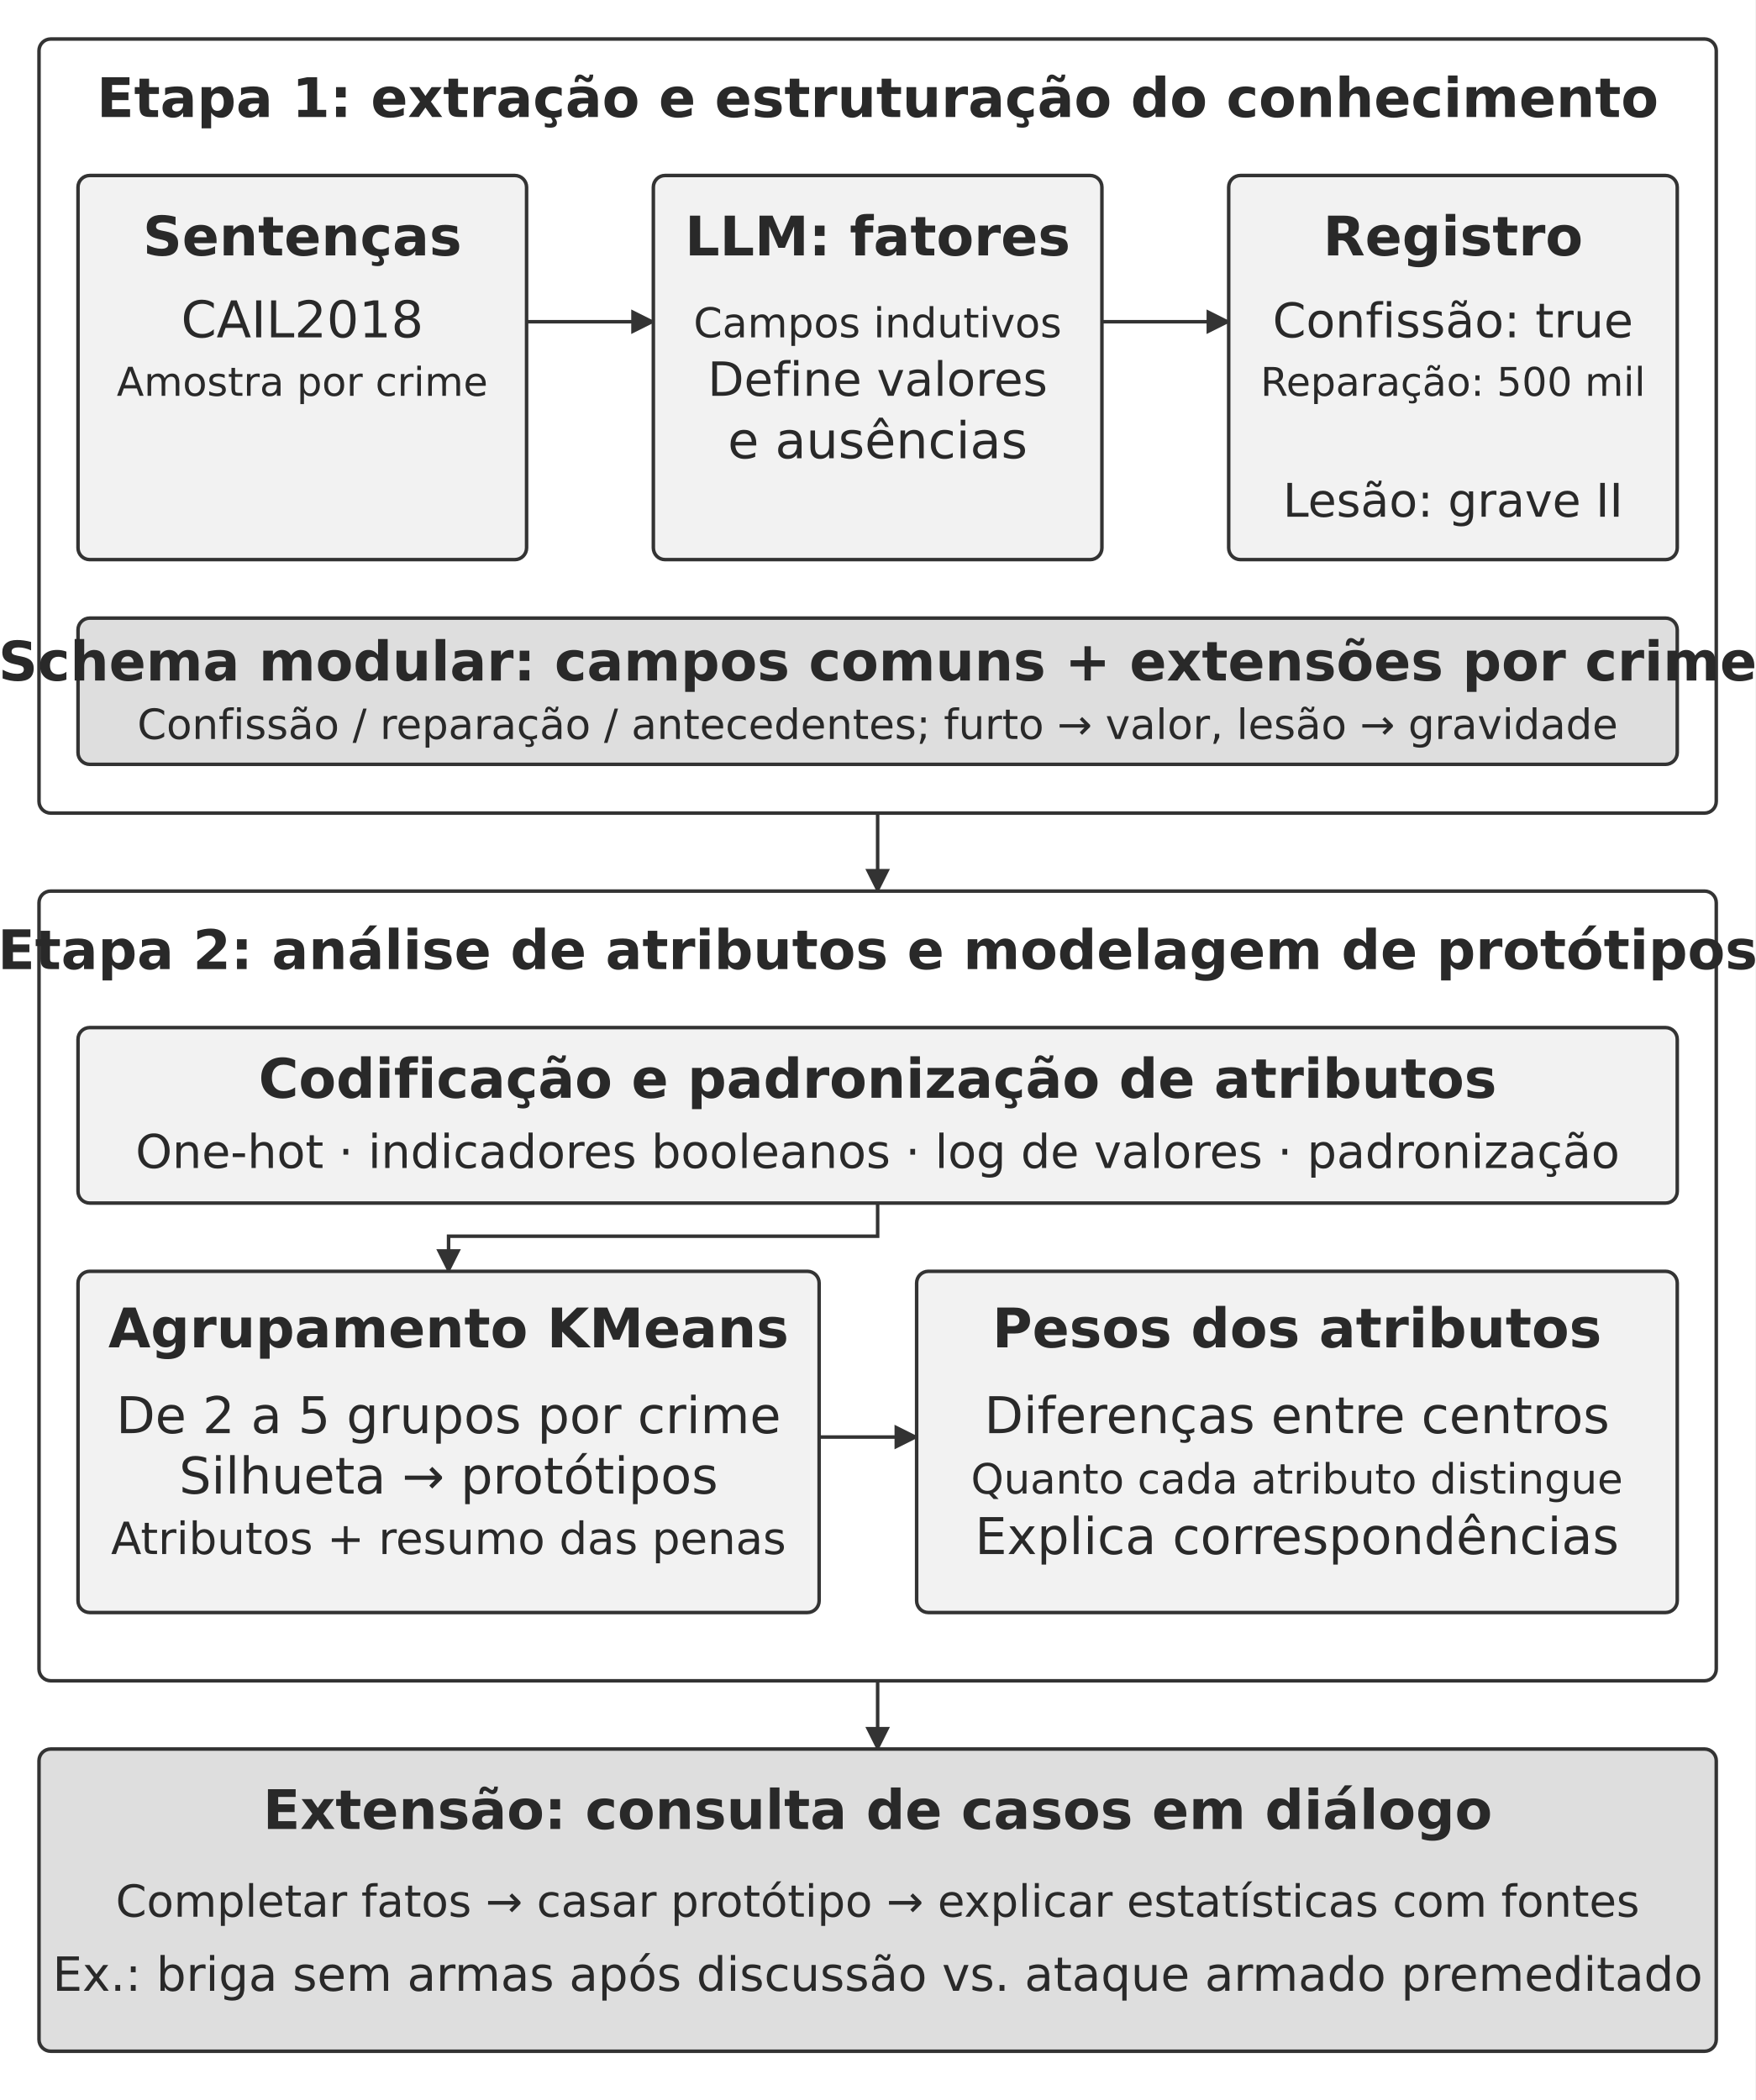
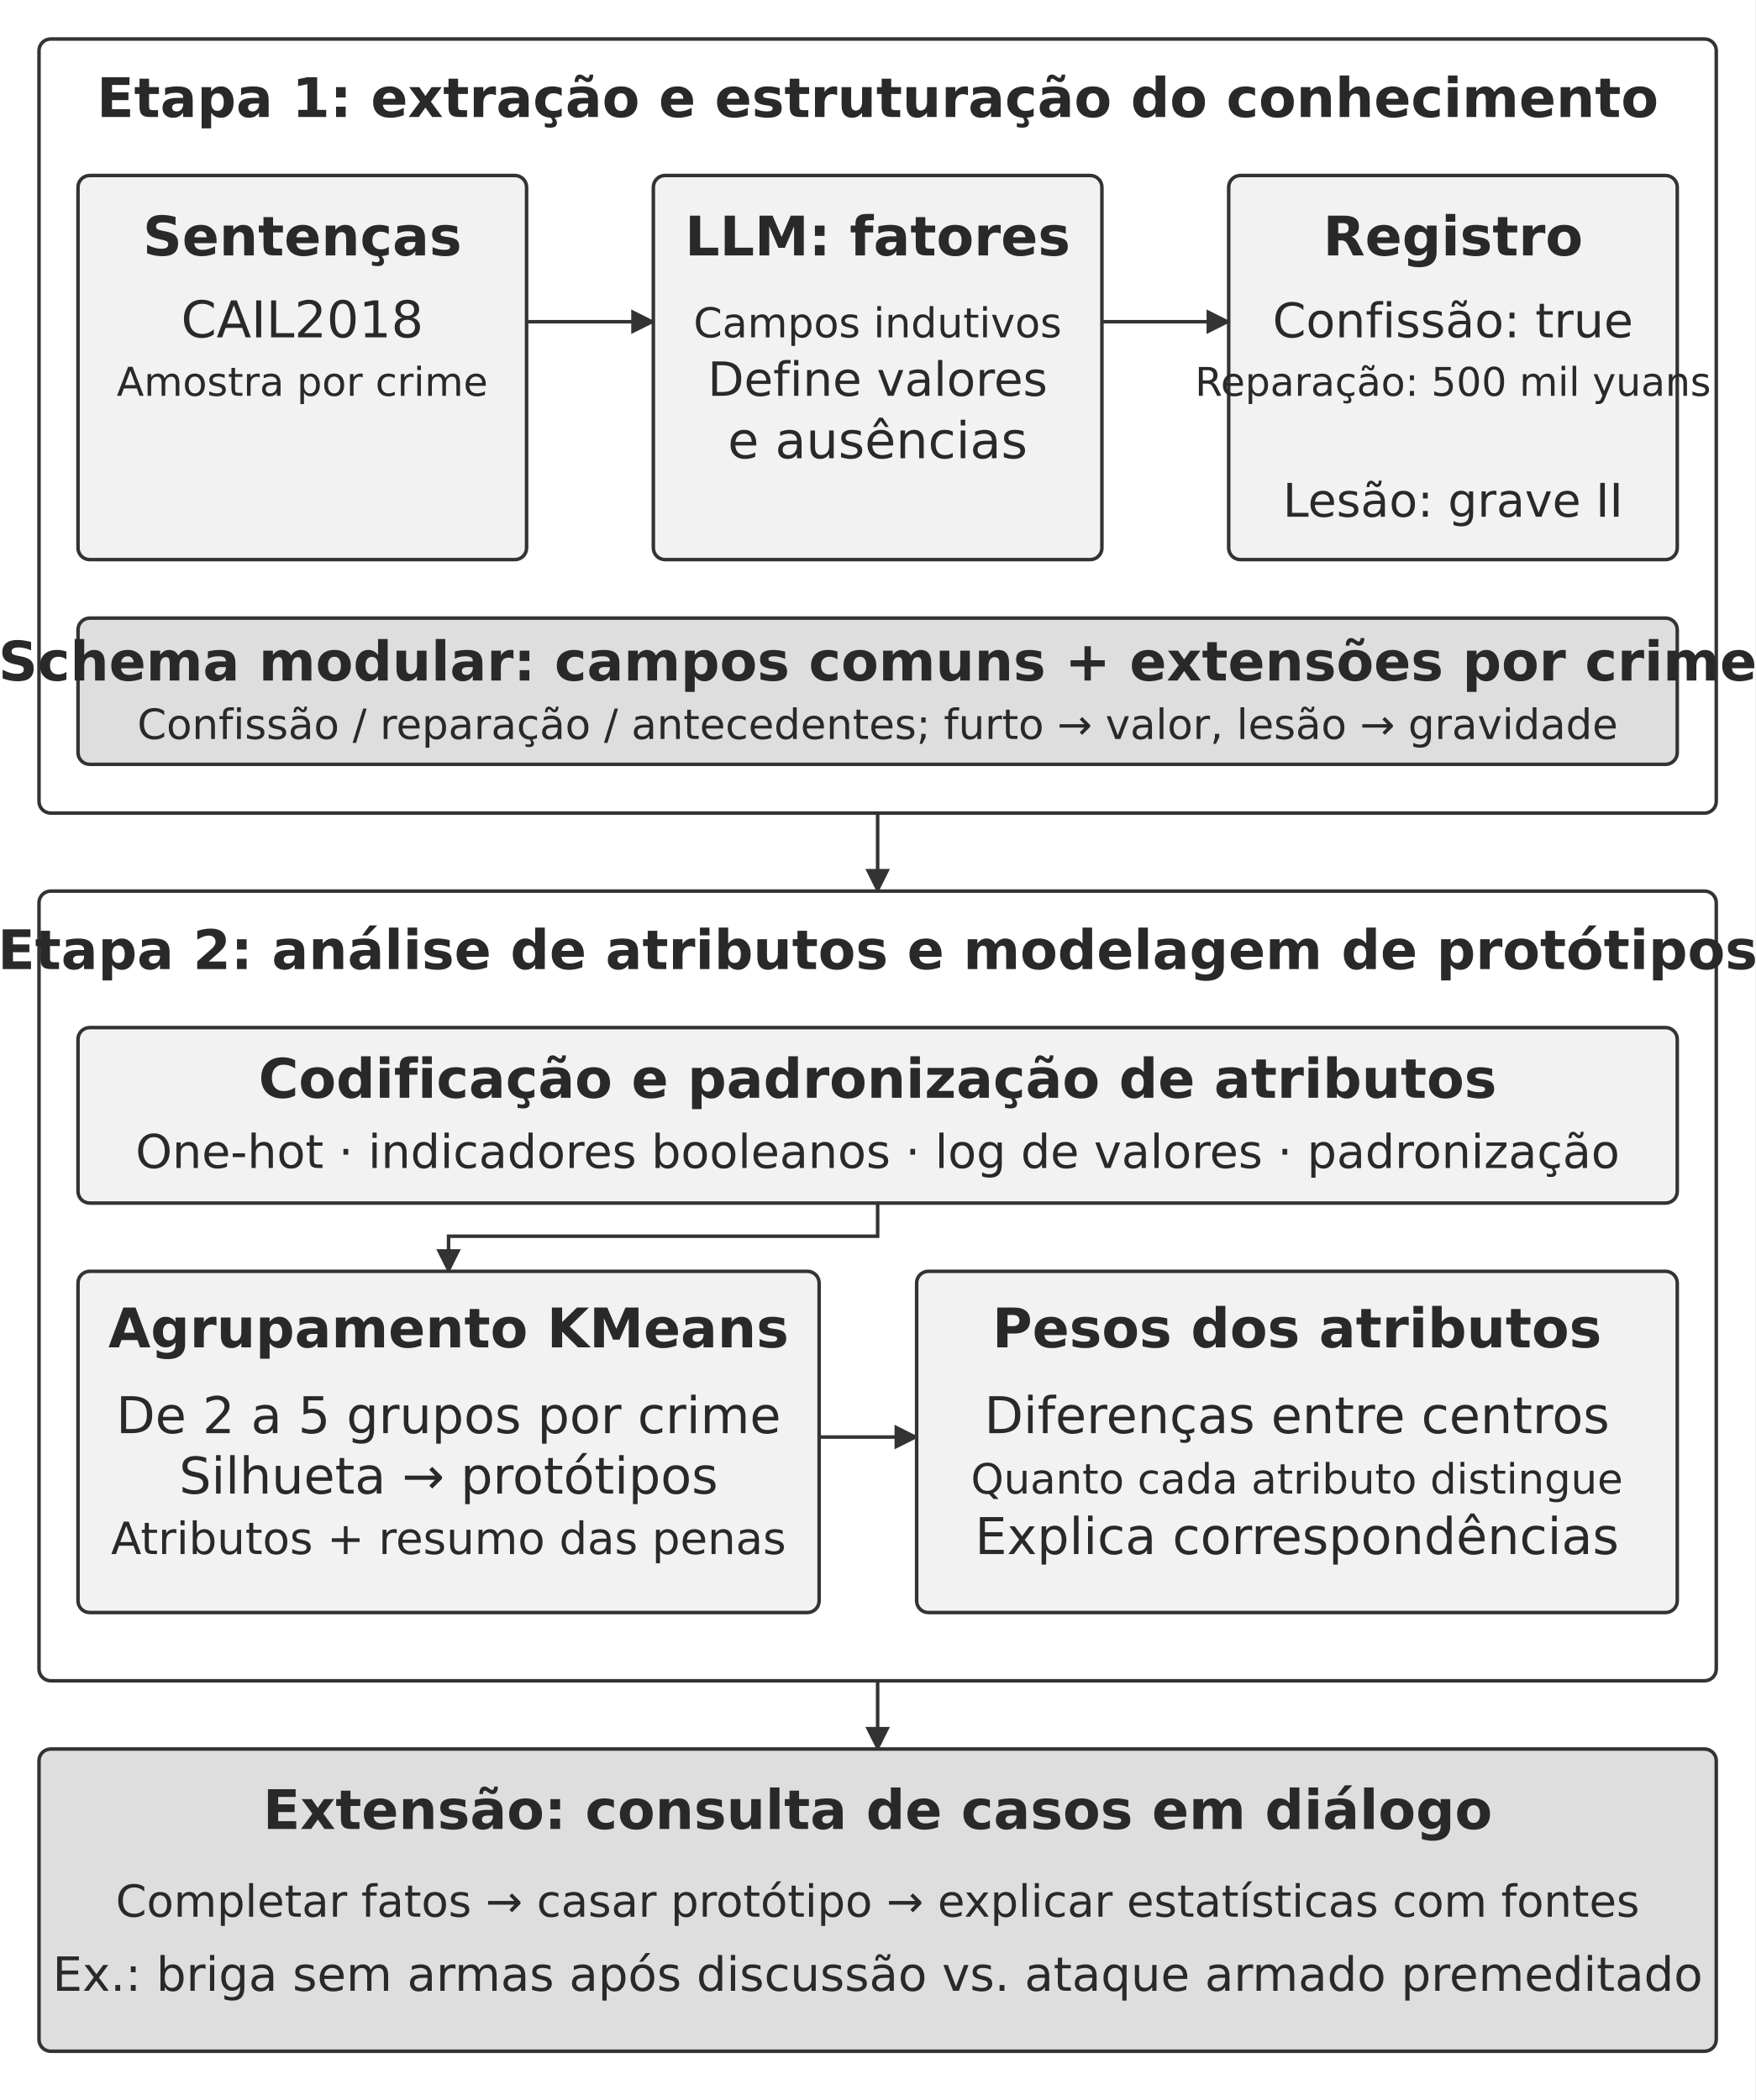
<svg xmlns="http://www.w3.org/2000/svg" width="106.000mm" height="126.847mm" viewBox="0 0 900 1077" role="img" aria-labelledby="title desc">
  <defs>
    <marker id="arrow" viewBox="0 0 10 10" refX="9" refY="5" markerWidth="7" markerHeight="7" orient="auto-start-reverse">
      <path d="M0 0 L10 5 L0 10 Z" fill="#333333" />
    </marker>
  </defs>
  <rect width="900" height="1077" fill="#ffffff" y="0" />
  <rect x="20" y="20" width="860" height="397" rx="6" fill="#ffffff" stroke="#333333" stroke-width="1.8" />
  <text x="450" y="60" text-anchor="middle" font-family="&quot;DejaVu Sans&quot;, Arial, &quot;Helvetica Neue&quot;, sans-serif" font-size="28.0" font-weight="700" fill="#292929">Etapa 1: extração e estruturação do conhecimento</text>
  <rect x="40" y="90" width="230" height="197" rx="6" fill="#f2f2f2" stroke="#333333" stroke-width="1.8" />
  <text x="155" y="131" text-anchor="middle" font-family="&quot;DejaVu Sans&quot;, Arial, &quot;Helvetica Neue&quot;, sans-serif" font-size="28.0" font-weight="700" fill="#292929">Sentenças</text>
  <text x="155" y="173" text-anchor="middle" font-family="&quot;DejaVu Sans&quot;, Arial, &quot;Helvetica Neue&quot;, sans-serif" font-size="26.0" font-weight="400" fill="#292929">CAIL2018</text>
  <text x="155" y="203" text-anchor="middle" font-family="&quot;DejaVu Sans&quot;, Arial, &quot;Helvetica Neue&quot;, sans-serif" font-size="20.4" font-weight="400" fill="#292929">Amostra por crime</text>
  <path d="M270 165 L335 165" fill="none" stroke="#333333" stroke-width="1.8" marker-end="url(#arrow)" />
  <rect x="335" y="90" width="230" height="197" rx="6" fill="#f2f2f2" stroke="#333333" stroke-width="1.8" />
  <text x="450" y="131" text-anchor="middle" font-family="&quot;DejaVu Sans&quot;, Arial, &quot;Helvetica Neue&quot;, sans-serif" font-size="28.0" font-weight="700" fill="#292929">LLM: fatores</text>
  <text x="450" y="173" text-anchor="middle" font-family="&quot;DejaVu Sans&quot;, Arial, &quot;Helvetica Neue&quot;, sans-serif" font-size="21.1" font-weight="400" fill="#292929">Campos indutivos</text>
  <text x="450" y="203" text-anchor="middle" font-family="&quot;DejaVu Sans&quot;, Arial, &quot;Helvetica Neue&quot;, sans-serif" font-size="24.2" font-weight="400" fill="#292929">Define valores</text>
  <text x="450" y="235" text-anchor="middle" font-family="&quot;DejaVu Sans&quot;, Arial, &quot;Helvetica Neue&quot;, sans-serif" font-size="26.0" font-weight="400" fill="#292929">e ausências</text>
  <path d="M565 165 L630 165" fill="none" stroke="#333333" stroke-width="1.8" marker-end="url(#arrow)" />
  <rect x="630" y="90" width="230" height="197" rx="6" fill="#f2f2f2" stroke="#333333" stroke-width="1.8" />
  <text x="745" y="131" text-anchor="middle" font-family="&quot;DejaVu Sans&quot;, Arial, &quot;Helvetica Neue&quot;, sans-serif" font-size="28.0" font-weight="700" fill="#292929">Registro</text>
  <text x="745" y="173" text-anchor="middle" font-family="&quot;DejaVu Sans&quot;, Arial, &quot;Helvetica Neue&quot;, sans-serif" font-size="24.5" font-weight="400" fill="#292929">Confissão: true</text>
-   <text x="745" y="203" text-anchor="middle" font-family="&quot;DejaVu Sans&quot;, Arial, &quot;Helvetica Neue&quot;, sans-serif" font-size="20.3" font-weight="400" fill="#292929">Reparação: 500 mil</text>
+   <text x="745" y="203" text-anchor="middle" font-family="&quot;DejaVu Sans&quot;, Arial, &quot;Helvetica Neue&quot;, sans-serif" font-size="20.3" font-weight="400" fill="#292929">Reparação: 500 mil yuans</text>
  <text x="745" y="265" text-anchor="middle" font-family="&quot;DejaVu Sans&quot;, Arial, &quot;Helvetica Neue&quot;, sans-serif" font-size="23.8" font-weight="400" fill="#292929">Lesão: grave II</text>
  <rect x="40" y="317" width="820" height="75" rx="6" fill="#dedede" stroke="#333333" stroke-width="1.8" />
  <text x="450" y="349" text-anchor="middle" font-family="&quot;DejaVu Sans&quot;, Arial, &quot;Helvetica Neue&quot;, sans-serif" font-size="28.0" font-weight="700" fill="#292929">Schema modular: campos comuns + extensões por crime</text>
  <text x="450" y="379" text-anchor="middle" font-family="&quot;DejaVu Sans&quot;, Arial, &quot;Helvetica Neue&quot;, sans-serif" font-size="21.4" font-weight="400" fill="#292929">Confissão / reparação / antecedentes; furto → valor, lesão → gravidade</text>
  <path d="M450 417 L450 457" fill="none" stroke="#333333" stroke-width="1.8" marker-end="url(#arrow)" />
  <rect x="20" y="457" width="860" height="405" rx="6" fill="#ffffff" stroke="#333333" stroke-width="1.8" />
  <text x="450" y="497" text-anchor="middle" font-family="&quot;DejaVu Sans&quot;, Arial, &quot;Helvetica Neue&quot;, sans-serif" font-size="28.0" font-weight="700" fill="#292929">Etapa 2: análise de atributos e modelagem de protótipos</text>
  <rect x="40" y="527" width="820" height="90" rx="6" fill="#f2f2f2" stroke="#333333" stroke-width="1.8" />
  <text x="450" y="563" text-anchor="middle" font-family="&quot;DejaVu Sans&quot;, Arial, &quot;Helvetica Neue&quot;, sans-serif" font-size="28.0" font-weight="700" fill="#292929">Codificação e padronização de atributos</text>
  <text x="450" y="599" text-anchor="middle" font-family="&quot;DejaVu Sans&quot;, Arial, &quot;Helvetica Neue&quot;, sans-serif" font-size="23.9" font-weight="400" fill="#292929">One-hot · indicadores booleanos · log de valores · padronização</text>
  <path d="M450 617 L450 634 L230 634 L230 652" fill="none" stroke="#333333" stroke-width="1.8" marker-end="url(#arrow)" />
  <rect x="40" y="652" width="380" height="175" rx="6" fill="#f2f2f2" stroke="#333333" stroke-width="1.8" />
  <text x="230" y="691" text-anchor="middle" font-family="&quot;DejaVu Sans&quot;, Arial, &quot;Helvetica Neue&quot;, sans-serif" font-size="28.0" font-weight="700" fill="#292929">Agrupamento KMeans</text>
  <text x="230" y="735" text-anchor="middle" font-family="&quot;DejaVu Sans&quot;, Arial, &quot;Helvetica Neue&quot;, sans-serif" font-size="26.0" font-weight="400" fill="#292929">De 2 a 5 grupos por crime</text>
  <text x="230" y="766" text-anchor="middle" font-family="&quot;DejaVu Sans&quot;, Arial, &quot;Helvetica Neue&quot;, sans-serif" font-size="26.0" font-weight="400" fill="#292929">Silhueta → protótipos</text>
  <text x="230" y="797" text-anchor="middle" font-family="&quot;DejaVu Sans&quot;, Arial, &quot;Helvetica Neue&quot;, sans-serif" font-size="22.8" font-weight="400" fill="#292929">Atributos + resumo das penas</text>
  <path d="M420 737 L470 737" fill="none" stroke="#333333" stroke-width="1.8" marker-end="url(#arrow)" />
  <rect x="470" y="652" width="390" height="175" rx="6" fill="#f2f2f2" stroke="#333333" stroke-width="1.8" />
  <text x="665" y="691" text-anchor="middle" font-family="&quot;DejaVu Sans&quot;, Arial, &quot;Helvetica Neue&quot;, sans-serif" font-size="28.0" font-weight="700" fill="#292929">Pesos dos atributos</text>
  <text x="665" y="735" text-anchor="middle" font-family="&quot;DejaVu Sans&quot;, Arial, &quot;Helvetica Neue&quot;, sans-serif" font-size="26.0" font-weight="400" fill="#292929">Diferenças entre centros</text>
  <text x="665" y="766" text-anchor="middle" font-family="&quot;DejaVu Sans&quot;, Arial, &quot;Helvetica Neue&quot;, sans-serif" font-size="21.4" font-weight="400" fill="#292929">Quanto cada atributo distingue</text>
  <text x="665" y="797" text-anchor="middle" font-family="&quot;DejaVu Sans&quot;, Arial, &quot;Helvetica Neue&quot;, sans-serif" font-size="26.0" font-weight="400" fill="#292929">Explica correspondências</text>
  <path d="M450 862 L450 897" fill="none" stroke="#333333" stroke-width="1.8" marker-end="url(#arrow)" />
  <rect x="20" y="897" width="860" height="155" rx="6" fill="#dedede" stroke="#333333" stroke-width="1.8" />
  <text x="450" y="938" text-anchor="middle" font-family="&quot;DejaVu Sans&quot;, Arial, &quot;Helvetica Neue&quot;, sans-serif" font-size="28.0" font-weight="700" fill="#292929">Extensão: consulta de casos em diálogo</text>
  <text x="450" y="983" text-anchor="middle" font-family="&quot;DejaVu Sans&quot;, Arial, &quot;Helvetica Neue&quot;, sans-serif" font-size="22.7" font-weight="400" fill="#292929">Completar fatos → casar protótipo → explicar estatísticas com fontes</text>
  <text x="450" y="1021" text-anchor="middle" font-family="&quot;DejaVu Sans&quot;, Arial, &quot;Helvetica Neue&quot;, sans-serif" font-size="24.2" font-weight="400" fill="#292929">Ex.: briga sem armas após discussão vs. ataque armado premeditado</text>
  <defs />
</svg>
